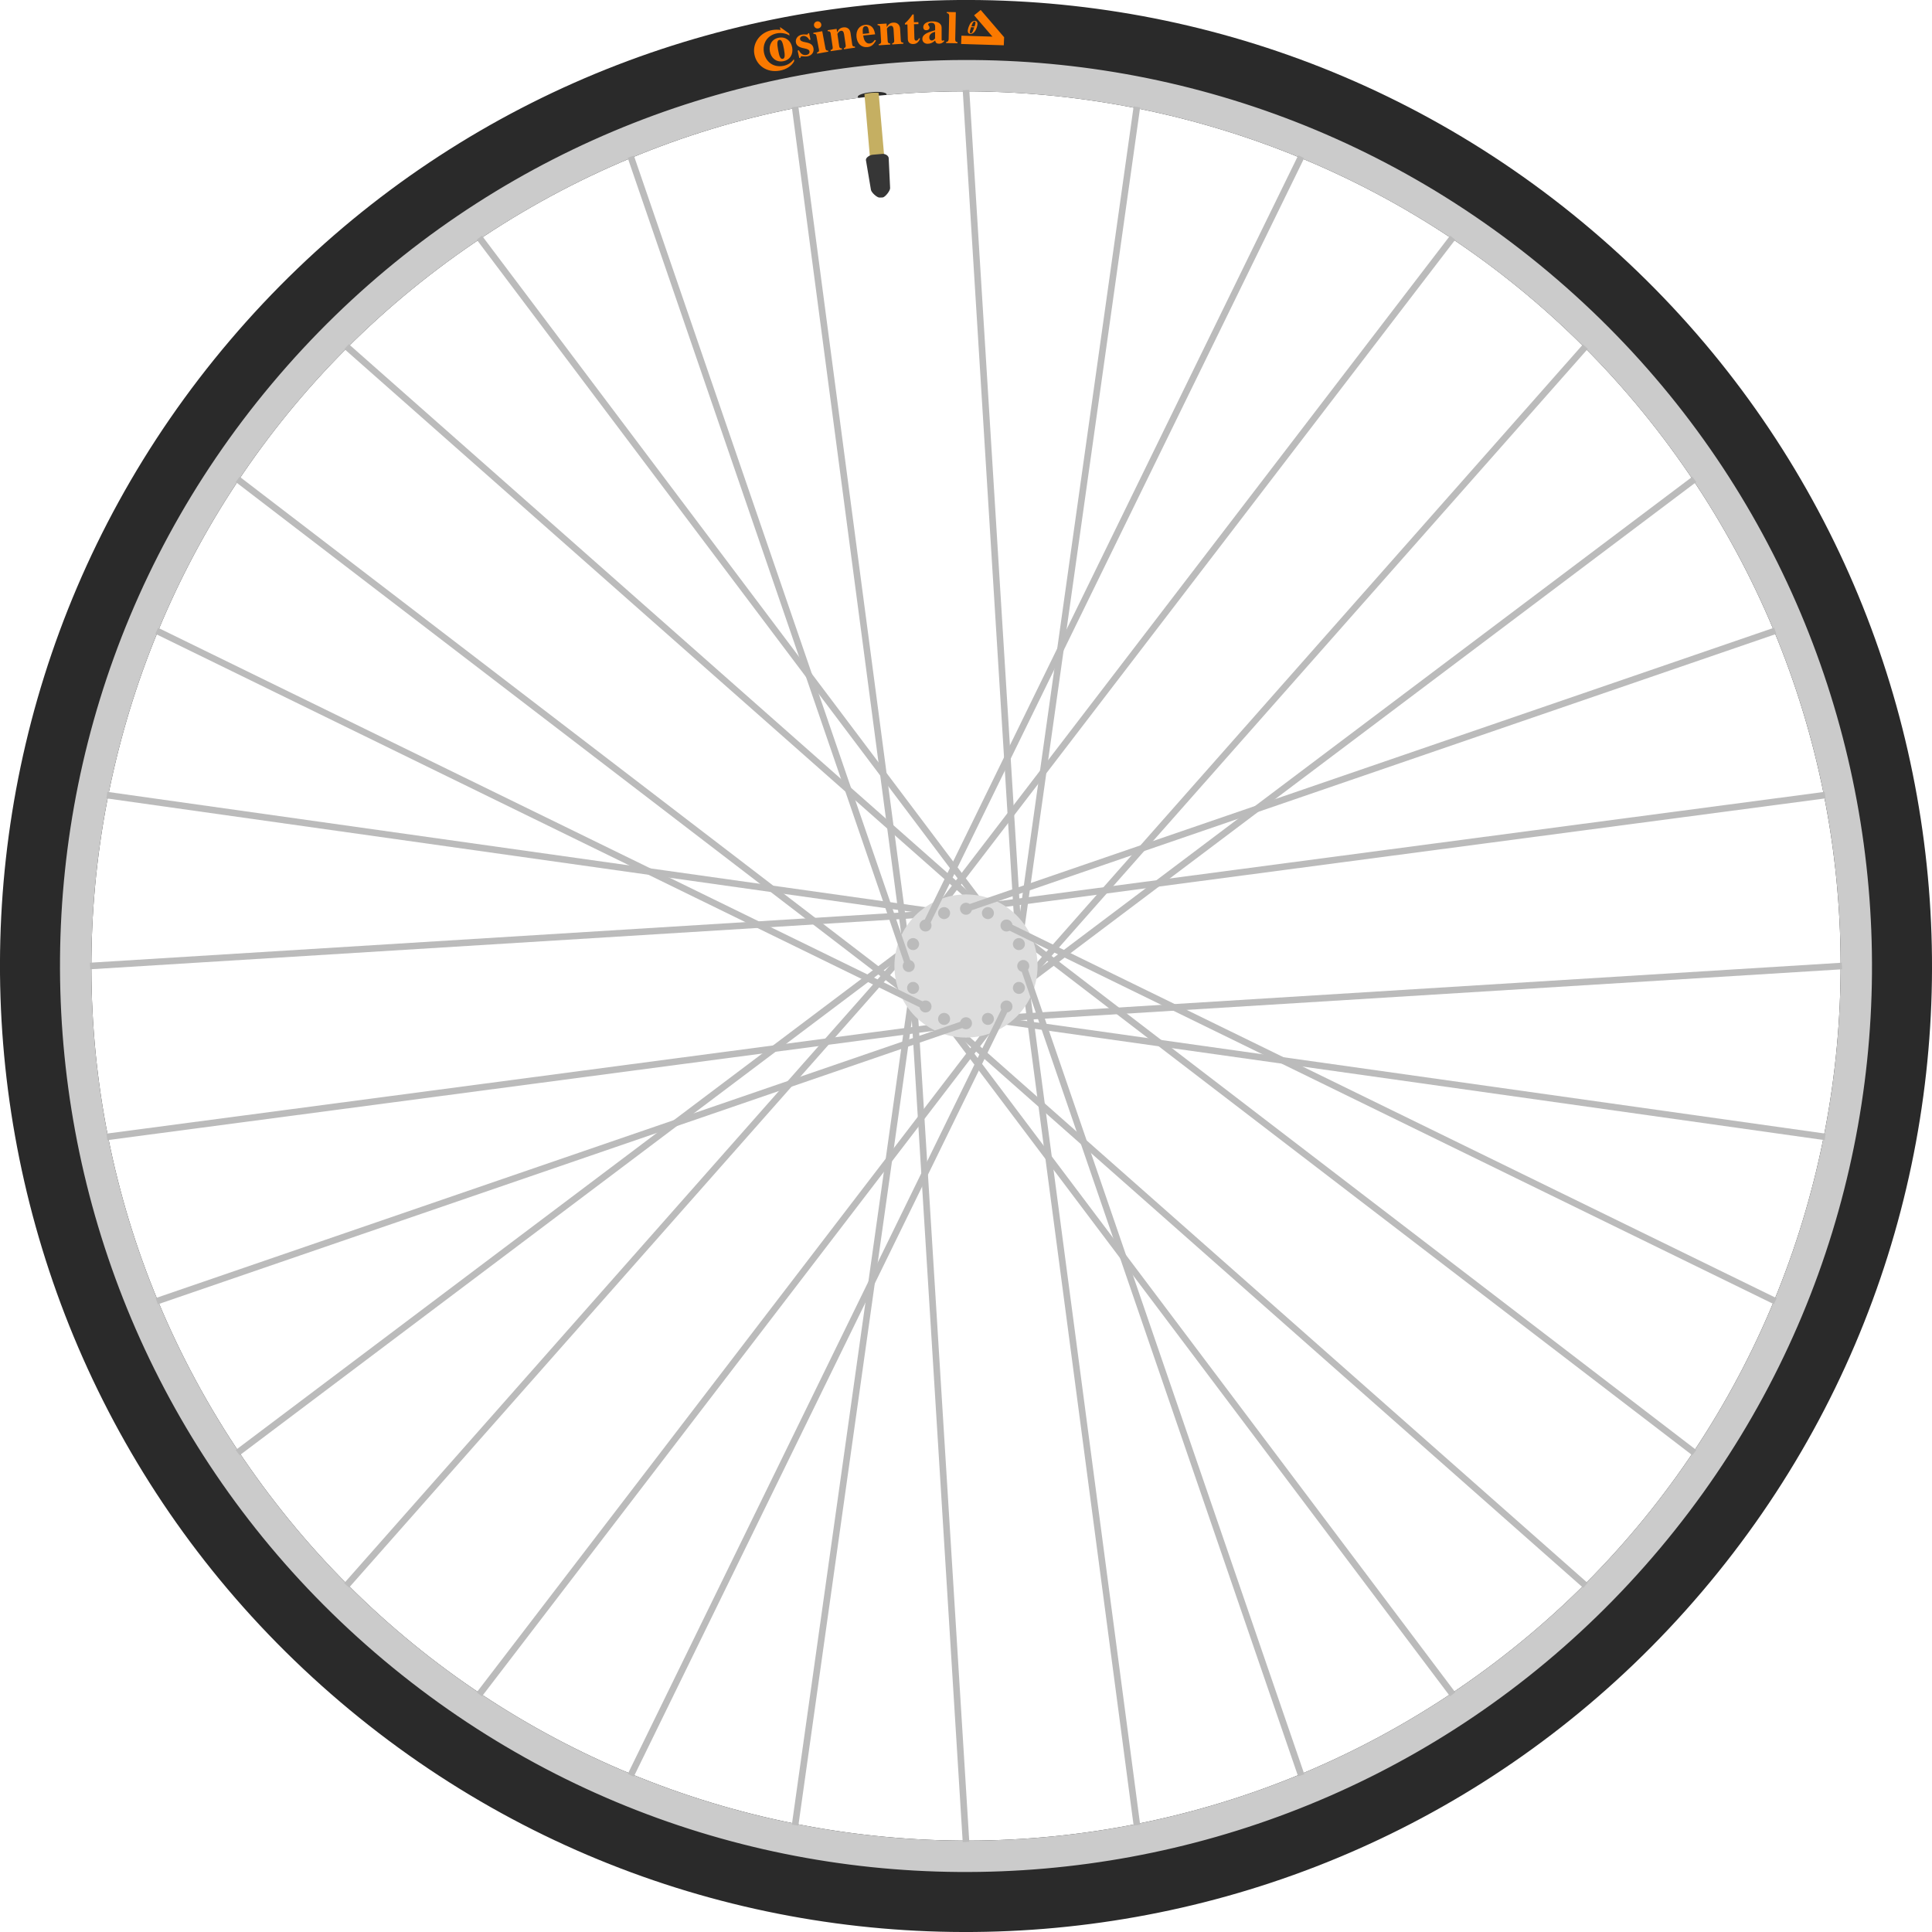
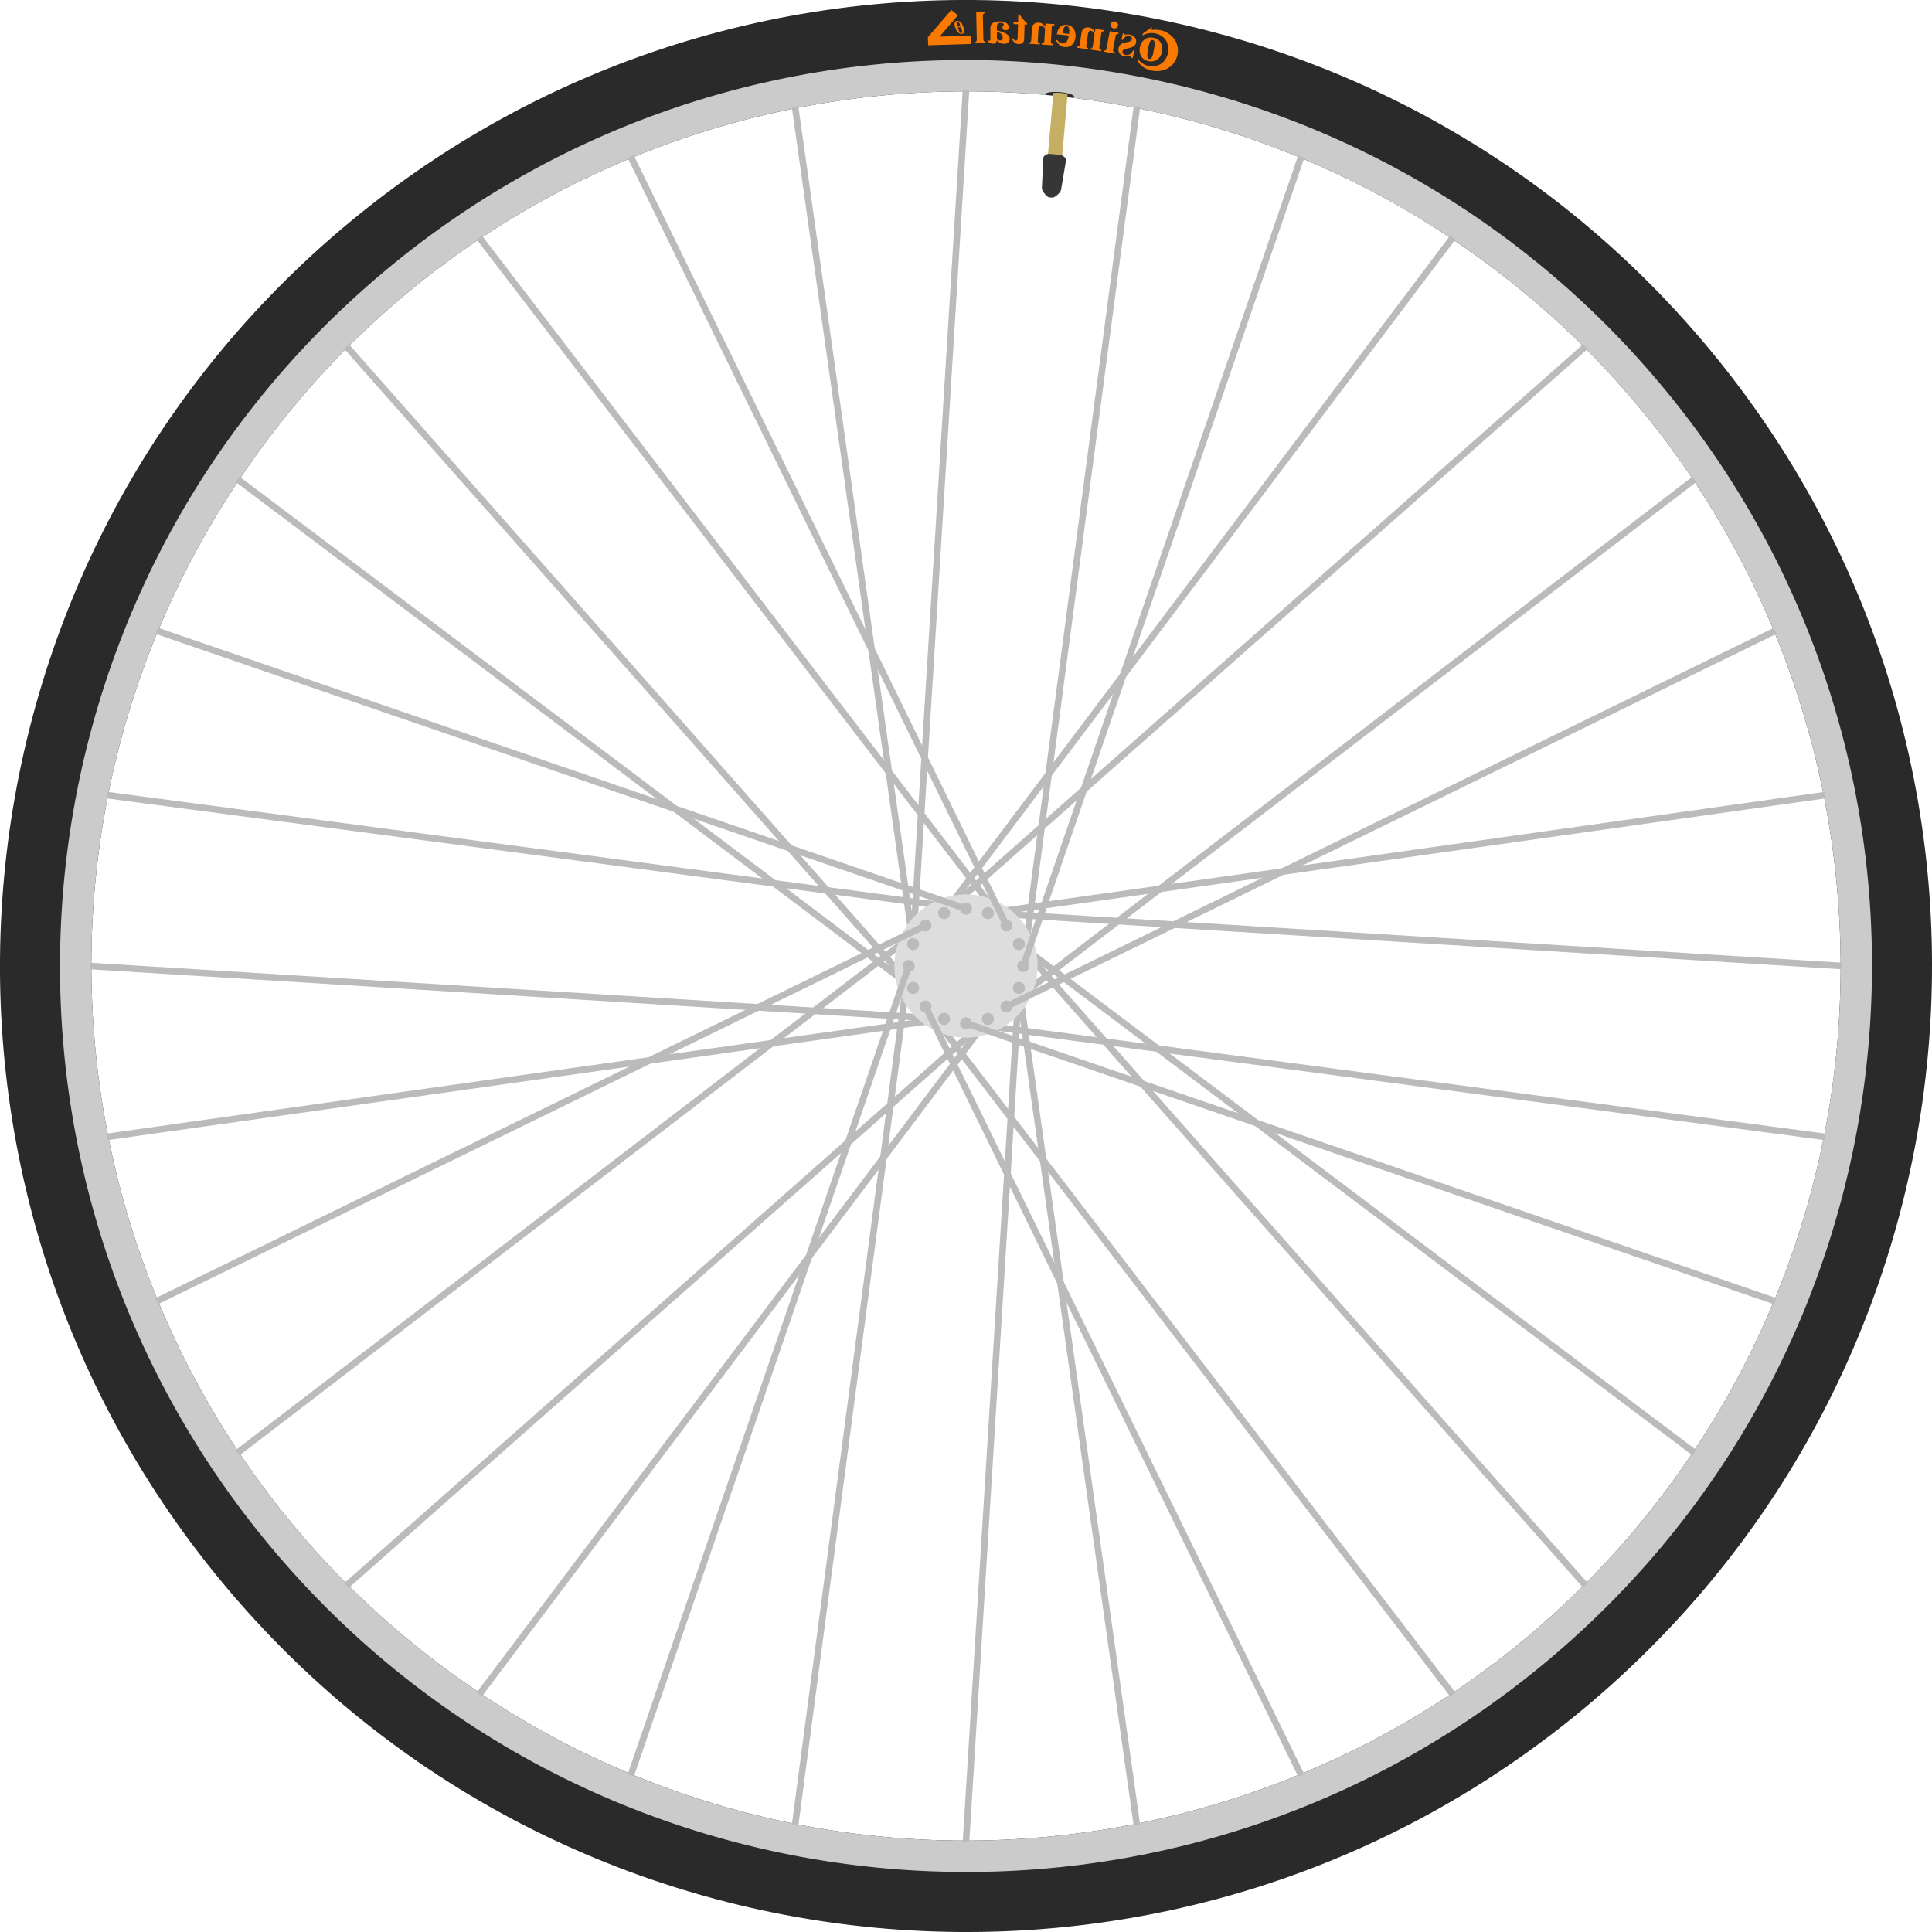
<svg xmlns="http://www.w3.org/2000/svg" viewBox="0 0 676 676">
-   <g transform="matrix(1, 0, 0, 1, -0.000022, -0.000007)">
+   <g transform="matrix(-1, 0, 0, 1, 676.0004, -0.000007)">
    <g transform="matrix(0.996195, -0.087156, 0.087156, 0.996195, -28.17245, 30.74483)">
      <g transform="matrix(1, 0, 0, 1, 0.000046, 0.000028)">
        <path d="M 97.471 575.465 C -33.678 442.625 -32.306 228.619 100.535 97.471 C 233.375 -33.678 447.381 -32.306 578.529 100.535 C 709.678 233.375 708.306 447.381 575.465 578.529 C 442.625 709.678 228.619 708.306 97.471 575.465 Z M 487.273 605.121 C 634.8 522.68 687.561 336.253 605.12 188.727 C 522.678 41.2 336.253 -11.561 188.726 70.88 C 41.2 153.322 -11.562 339.747 70.879 487.274 C 153.321 634.8 339.747 687.562 487.273 605.121 Z" style="fill: rgb(42, 42, 42);" />
        <path d="M 113.846 562.153 C -9.949 438.357 -9.949 237.643 113.846 113.847 C 237.644 -9.949 438.357 -9.949 562.153 113.847 C 685.949 237.643 685.949 438.356 562.153 562.153 C 438.357 685.949 237.644 685.949 113.846 562.153 Z M 487.273 605.121 C 634.8 522.68 687.562 336.253 605.12 188.727 C 548.922 88.161 444.403 31.631 336.825 31.947 C 336.879 31.876 336.908 31.803 336.908 31.729 C 336.908 31.065 334.641 30.528 331.846 30.528 C 329.05 30.528 326.784 31.065 326.784 31.729 C 326.784 31.87 326.887 32.006 327.075 32.131 C 280.025 33.773 232.651 46.334 188.726 70.88 C 41.2 153.322 -11.562 339.747 70.879 487.274 C 153.321 634.8 339.747 687.562 487.273 605.121 Z" style="fill: rgb(203, 203, 203);" />
      </g>
      <g transform="matrix(1, 0, 0, 1, 24.18037, -197.3641)">
        <g transform="matrix(1, 0, 0, 1, -3.7603, 1.880151)">
          <path d="M 349.18 204.195 C 348.673 204.195 348.137 204.495 347.753 204.999 C 347.522 205.306 347.262 205.904 347.086 206.551 C 346.805 207.616 346.825 208.21 347.158 208.579 C 347.314 208.751 347.578 208.849 347.874 208.849 C 348.17 208.849 348.484 208.743 348.726 208.571 C 349.296 208.153 349.67 207.526 349.938 206.531 C 350.214 205.495 350.207 204.9 349.903 204.503 C 349.757 204.31 349.492 204.195 349.18 204.195 Z M 348.053 206.166 C 348.25 205.449 348.411 205.019 348.574 204.752 C 348.677 204.581 348.89 204.434 349.045 204.434 C 349.274 204.434 349.408 204.622 349.4 204.941 C 349.393 205.208 349.331 205.568 349.172 206.166 L 348.053 206.166 Z M 349.094 206.461 C 348.87 207.268 348.726 207.735 348.636 207.956 C 348.445 208.411 348.24 208.611 347.973 208.611 C 347.751 208.611 347.629 208.452 347.627 208.141 C 347.618 207.875 347.689 207.534 347.966 206.461 L 349.094 206.461 Z" style="white-space: pre; fill: rgb(250, 121, 0);" transform="matrix(0.988443, 0.151595, -0.151595, 0.988443, 35.33558, -50.44618)" />
          <g transform="matrix(1, 0, 0, 1, 0.470038, 0)">
            <g transform="matrix(0.987688, 0.151479, -0.156434, 0.956405, 40.38409, -35.46237)">
              <path d="M 276.635 206.814 C 279.137 206.814 280.6 208.75 280.6 211.134 C 280.6 213.518 279.137 215.454 276.635 215.454 C 274.132 215.454 272.669 213.518 272.669 211.134 C 272.669 208.75 274.132 206.814 276.635 206.814 Z M 276.635 214.58 C 277.449 214.58 277.674 213.519 277.674 211.111 C 277.674 208.703 277.449 207.641 276.635 207.641 C 275.821 207.641 275.597 208.703 275.597 211.111 C 275.597 213.519 275.821 214.58 276.635 214.58 Z" id="path257224" style="fill-opacity: 1; fill-rule: nonzero; stroke: none; fill: rgb(250, 121, 0);" transform="matrix(0.970295, -0.241924, 0.241924, 0.970295, -42.86102, 73.19625)" />
              <path d="M 277.663 203.79 C 277.663 203.79 279.564 205.689 280.437 206.669 L 280.437 207.413 C 279.623 206.551 277.935 205.831 276.365 205.831 C 272.813 205.831 270.582 208.511 270.582 211.827 C 270.582 215.131 272.694 217.81 276.365 217.81 C 278.195 217.81 279.658 216.948 280.472 216.064 L 280.472 216.771 C 279.363 218.294 277.333 219.285 274.808 219.285 C 270.287 219.285 267.171 216.005 267.171 211.827 C 267.171 207.649 270.63 204.379 274.808 204.379 C 275.87 204.379 276.826 204.556 277.663 204.851 L 277.663 203.79 Z" id="path257224" style="fill-opacity: 1; fill-rule: nonzero; stroke: none; fill: rgb(250, 121, 0);" transform="matrix(0.970295, -0.241924, 0.241924, 0.970295, -43.04219, 72.52766)" />
            </g>
            <g transform="matrix(0.987688, -0.151479, 0.156434, 0.956405, 2.843377, 102.4871)">
              <path d="M 321.654 165.735 L 329.838 165.735 L 333.601 165.735 M 332.909 164.114 L 326.423 156.856" style="stroke-width: 3; stroke-linecap: square; stroke-linejoin: bevel; fill: rgb(250, 121, 0); stroke: rgb(250, 121, 0);" transform="matrix(0.961262, 0.275637, -0.275637, 0.961262, 57.1507, -84.05795)" />
            </g>
            <path d="M 276.018 207.895 L 275.618 204.74 L 275.132 204.802 C 275.053 205.135 274.938 205.26 274.65 205.297 C 274.511 205.314 274.306 205.29 273.935 205.226 C 273.223 205.095 272.726 205.067 272.19 205.135 C 270.236 205.384 268.956 206.897 269.191 208.742 C 269.375 210.19 270.414 211.076 272.715 211.732 C 274.305 212.185 274.971 212.665 275.058 213.349 C 275.167 214.213 274.573 214.852 273.601 214.976 C 272.083 215.169 270.938 214.326 270.229 212.471 L 269.633 212.546 L 270.091 216.148 L 270.646 216.077 C 270.803 215.563 270.924 215.407 271.123 215.381 C 271.251 215.365 271.417 215.395 271.626 215.459 C 272.325 215.642 273.446 215.742 274.071 215.662 C 276.046 215.411 277.253 213.887 277.005 211.933 C 276.807 210.375 275.845 209.55 273.577 208.911 C 271.98 208.478 271.314 207.999 271.221 207.264 C 271.127 206.53 271.656 205.929 272.499 205.822 C 273.084 205.748 273.69 205.913 274.213 206.3 C 274.736 206.687 275.034 207.052 275.463 207.966 L 276.018 207.895 ZM 283.671 213.789 C 282.909 213.801 282.608 213.488 282.53 212.661 L 281.742 204.349 L 277.55 204.746 L 277.599 205.254 C 278.571 205.342 278.771 205.544 278.876 206.439 L 279.487 212.88 C 279.554 213.797 279.412 213.992 278.455 214.283 L 278.506 214.821 L 283.722 214.326 L 283.671 213.789 Z M 279.723 199.477 C 278.787 199.566 278.102 200.395 278.191 201.33 C 278.281 202.286 279.068 202.955 280.024 202.864 C 280.999 202.772 281.668 201.985 281.578 201.029 C 281.487 200.074 280.659 199.389 279.723 199.477 ZM 296.153 213.003 C 295.342 213.009 295.035 212.706 295.006 211.836 L 294.693 206.315 C 294.587 204.438 293.382 203.314 291.575 203.417 C 290.227 203.493 289.301 204.126 288.547 205.491 L 288.454 203.844 L 284.27 204.08 L 284.299 204.59 C 285.277 204.694 285.458 204.885 285.541 205.821 L 285.906 212.281 C 285.929 213.221 285.772 213.44 284.812 213.645 L 284.842 214.184 L 290.124 213.885 L 290.093 213.346 C 289.299 213.301 288.991 212.988 288.945 212.179 L 288.614 206.319 C 288.609 206.229 288.756 206 288.964 205.788 C 289.405 205.262 289.929 204.962 290.428 204.934 C 291.187 204.891 291.601 205.478 291.669 206.687 L 291.971 212.008 C 291.997 212.838 291.718 213.214 291.012 213.294 L 291.042 213.833 L 296.184 213.542 L 296.153 213.003 ZM 305.584 210.69 C 304.718 211.752 304.054 212.161 303.114 212.174 C 302.264 212.186 301.609 211.815 301.148 211.041 C 300.708 210.347 300.548 209.609 300.437 208.111 L 305.967 208.034 C 305.811 206.206 305.457 205.181 304.755 204.34 C 304.024 203.521 303.008 203.085 301.778 203.102 C 299.068 203.139 297.238 205.335 297.283 208.535 C 297.327 211.744 299.146 213.819 301.876 213.781 C 303.646 213.757 304.716 213.052 306.118 210.972 L 305.584 210.69 Z M 300.316 207.312 C 300.339 204.662 300.707 203.787 301.807 203.771 C 302.437 203.763 302.842 204.097 303.031 204.784 C 303.127 205.213 303.205 205.792 303.241 206.932 L 303.246 207.272 L 300.316 207.312 ZM 318.591 213.144 C 317.782 213.084 317.5 212.756 317.542 211.887 L 317.681 206.359 C 317.728 204.479 316.618 203.261 314.809 203.216 C 313.459 203.182 312.485 203.738 311.622 205.036 L 311.664 203.387 L 307.475 203.282 L 307.462 203.792 C 308.428 203.976 308.593 204.18 308.599 205.121 L 308.437 211.589 C 308.383 212.528 308.208 212.733 307.235 212.859 L 307.221 213.399 L 312.509 213.531 L 312.523 212.992 C 311.735 212.882 311.454 212.545 311.474 211.735 L 311.621 205.867 C 311.624 205.777 311.789 205.561 312.014 205.366 C 312.496 204.878 313.043 204.622 313.543 204.635 C 314.303 204.654 314.667 205.273 314.637 206.483 L 314.503 211.811 C 314.462 212.64 314.153 212.992 313.443 213.015 L 313.429 213.554 L 318.577 213.684 L 318.591 213.144 ZM 326.369 204.014 L 324.312 203.898 L 324.523 200.184 L 323.964 200.152 C 322.539 201.954 321.615 202.883 320.117 204.04 L 320.084 204.619 L 321.223 204.684 L 320.819 211.793 C 320.739 213.2 321.627 214.152 323.124 214.237 C 324.602 214.321 325.529 213.702 326.509 211.955 L 325.984 211.685 C 325.486 212.508 325.14 212.779 324.671 212.752 C 324.062 212.718 323.834 212.324 323.883 211.456 L 324.258 204.856 L 326.314 204.973 L 326.369 204.014 ZM 337.262 213.617 L 337.014 213.817 C 336.939 213.881 336.897 213.898 336.788 213.888 C 336.469 213.862 336.334 213.67 336.364 213.311 L 336.842 207.601 C 336.997 205.748 335.438 204.473 332.757 204.249 C 330.286 204.042 328.538 205.02 328.402 206.644 C 328.326 207.561 328.789 208.142 329.686 208.217 C 330.572 208.291 331.224 207.824 331.287 207.066 C 331.313 206.757 331.226 206.479 330.967 206.096 C 330.806 205.862 330.748 205.717 330.759 205.587 C 330.796 205.139 331.424 204.83 332.211 204.896 C 333.487 205.002 333.996 205.637 333.884 206.972 L 333.75 208.577 C 331.063 209.145 329.962 209.474 329.108 209.965 C 328.095 210.552 327.585 211.252 327.507 212.189 C 327.394 213.534 328.319 214.595 329.744 214.714 C 331 214.819 332.043 214.465 333.34 213.47 C 333.466 214.604 333.92 215.063 334.996 215.153 C 335.953 215.233 336.648 214.96 337.551 214.113 L 337.262 213.617 Z M 333.391 212.501 C 332.735 213.148 332.286 213.361 331.758 213.317 C 331.08 213.26 330.692 212.616 330.765 211.749 C 330.87 210.493 331.853 209.652 333.656 209.332 L 333.391 212.501 ZM 343.562 215.175 C 342.864 215.121 342.533 214.643 342.626 213.768 L 343.998 200.85 L 339.861 200.411 L 339.806 200.928 C 340.528 201.045 340.843 201.481 340.786 202.309 L 339.603 213.447 C 339.485 214.269 339.038 214.694 338.351 214.621 L 338.294 215.158 L 343.505 215.712 L 343.562 215.175 Z" transform="matrix(0.757281, 0, 0, 0.733295, 82.14626, 53.41239)" style="fill: rgb(250, 121, 0); line-height: 38.031px; white-space: pre;" />
          </g>
        </g>
      </g>
    </g>
    <g transform="matrix(1.001634, 0, 0, 1.001634, -0.552273, -0.552287)">
      <g id="SvgjsG1009">
        <line id="SvgjsLine1012" x1="644" y1="338" x2="345.654" y2="356.478" stroke="#bbbbbb" stroke-width="2.3" />
        <line id="SvgjsLine1013" x1="397.698" y1="638.12" x2="358" y2="338" stroke="#bbbbbb" stroke-width="2.3" />
        <line id="SvgjsLine1014" x1="638.12" y1="397.698" x2="345.654" y2="356.478" stroke="#bbbbbb" stroke-width="2.3" />
        <line id="SvgjsLine1016" x1="554.375" y1="554.375" x2="330.346" y2="356.478" stroke="#bbbbbb" stroke-width="2.3" />
        <line id="SvgjsLine1017" x1="167.996" y1="592.43" x2="352.142" y2="352.142" stroke="#bbbbbb" stroke-width="2.3" />
        <line id="SvgjsLine1018" x1="508.004" y1="592.43" x2="330.346" y2="356.478" stroke="#bbbbbb" stroke-width="2.3" />
        <line id="SvgjsLine1020" x1="338" y1="644" x2="319.522" y2="345.654" stroke="#bbbbbb" stroke-width="2.3" />
        <line id="SvgjsLine1021" x1="37.88" y1="397.698" x2="338" y2="358" stroke="#bbbbbb" stroke-width="2.3" />
        <line id="SvgjsLine1022" x1="278.302" y1="638.12" x2="319.522" y2="345.654" stroke="#bbbbbb" stroke-width="2.3" />
        <line id="SvgjsLine1024" x1="121.625" y1="554.375" x2="319.522" y2="330.346" stroke="#bbbbbb" stroke-width="2.3" />
        <line id="SvgjsLine1025" x1="83.57" y1="167.996" x2="323.858" y2="352.142" stroke="#bbbbbb" stroke-width="2.3" />
        <line id="SvgjsLine1026" x1="83.57" y1="508.004" x2="319.522" y2="330.346" stroke="#bbbbbb" stroke-width="2.3" />
        <line id="SvgjsLine1028" x1="32" y1="338" x2="330.346" y2="319.522" stroke="#bbbbbb" stroke-width="2.3" />
        <line id="SvgjsLine1029" x1="278.302" y1="37.88" x2="318" y2="338" stroke="#bbbbbb" stroke-width="2.3" />
        <line id="SvgjsLine1030" x1="37.88" y1="278.302" x2="330.346" y2="319.522" stroke="#bbbbbb" stroke-width="2.3" />
        <line id="SvgjsLine1032" x1="121.625" y1="121.625" x2="345.654" y2="319.522" stroke="#bbbbbb" stroke-width="2.3" />
        <line id="SvgjsLine1033" x1="508.004" y1="83.57" x2="323.858" y2="323.858" stroke="#bbbbbb" stroke-width="2.3" />
        <line id="SvgjsLine1034" x1="167.996" y1="83.57" x2="345.654" y2="319.522" stroke="#bbbbbb" stroke-width="2.3" />
        <line id="SvgjsLine1036" x1="338" y1="32" x2="356.478" y2="330.346" stroke="#bbbbbb" stroke-width="2.3" />
        <line id="SvgjsLine1037" x1="638.12" y1="278.302" x2="338" y2="318" stroke="#bbbbbb" stroke-width="2.3" />
        <line id="SvgjsLine1038" x1="397.698" y1="37.88" x2="356.478" y2="330.346" stroke="#bbbbbb" stroke-width="2.3" />
        <line id="SvgjsLine1040" x1="554.375" y1="121.625" x2="356.478" y2="345.654" stroke="#bbbbbb" stroke-width="2.3" />
        <line id="SvgjsLine1041" x1="592.43" y1="508.004" x2="352.142" y2="323.858" stroke="#bbbbbb" stroke-width="2.3" />
        <line id="SvgjsLine1042" x1="592.43" y1="167.996" x2="356.478" y2="345.654" stroke="#bbbbbb" stroke-width="2.3" />
      </g>
      <g id="SvgjsG1010">
        <circle id="SvgjsCircle1044" r="25" cx="338" cy="338" fill="#dddddd" />
        <circle id="SvgjsCircle1045" r="2.1" cx="358" cy="338" fill="#bbbbbb" />
        <circle id="SvgjsCircle1046" r="2.1" cx="356.478" cy="345.654" fill="#bbbbbb" />
        <circle id="SvgjsCircle1047" r="2.1" cx="352.142" cy="352.142" fill="#bbbbbb" />
        <circle id="SvgjsCircle1048" r="2.1" cx="345.654" cy="356.478" fill="#bbbbbb" />
        <circle id="SvgjsCircle1049" r="2.1" cx="338" cy="358" fill="#bbbbbb" />
        <circle id="SvgjsCircle1050" r="2.1" cx="330.346" cy="356.478" fill="#bbbbbb" />
        <circle id="SvgjsCircle1051" r="2.1" cx="323.858" cy="352.142" fill="#bbbbbb" />
        <circle id="SvgjsCircle1052" r="2.1" cx="319.522" cy="345.654" fill="#bbbbbb" />
        <circle id="SvgjsCircle1053" r="2.1" cx="318" cy="338" fill="#bbbbbb" />
        <circle id="SvgjsCircle1054" r="2.1" cx="319.522" cy="330.346" fill="#bbbbbb" />
        <circle id="SvgjsCircle1055" r="2.1" cx="323.858" cy="323.858" fill="#bbbbbb" />
        <circle id="SvgjsCircle1056" r="2.1" cx="330.346" cy="319.522" fill="#bbbbbb" />
        <circle id="SvgjsCircle1057" r="2.1" cx="338" cy="318" fill="#bbbbbb" />
        <circle id="SvgjsCircle1058" r="2.1" cx="345.654" cy="319.522" fill="#bbbbbb" />
        <circle id="SvgjsCircle1059" r="2.1" cx="352.142" cy="323.858" fill="#bbbbbb" />
        <circle id="SvgjsCircle1060" r="2.1" cx="356.478" cy="330.346" fill="#bbbbbb" />
      </g>
      <g id="SvgjsG1011">
        <line id="SvgjsLine1015" x1="455.101" y1="620.707" x2="358" y2="338" stroke="#bbbbbb" stroke-width="2.3" />
        <line id="SvgjsLine1019" x1="220.899" y1="620.707" x2="352.142" y2="352.142" stroke="#bbbbbb" stroke-width="2.3" />
        <line id="SvgjsLine1023" x1="55.293" y1="455.101" x2="338" y2="358" stroke="#bbbbbb" stroke-width="2.3" />
        <line id="SvgjsLine1027" x1="55.293" y1="220.899" x2="323.858" y2="352.142" stroke="#bbbbbb" stroke-width="2.3" />
        <line id="SvgjsLine1031" x1="220.899" y1="55.293" x2="318" y2="338" stroke="#bbbbbb" stroke-width="2.3" />
        <line id="SvgjsLine1035" x1="455.101" y1="55.293" x2="323.858" y2="323.858" stroke="#bbbbbb" stroke-width="2.3" />
        <line id="SvgjsLine1039" x1="620.707" y1="220.899" x2="338" y2="318" stroke="#bbbbbb" stroke-width="2.3" />
        <line id="SvgjsLine1043" x1="620.707" y1="455.101" x2="352.142" y2="323.858" stroke="#bbbbbb" stroke-width="2.3" />
      </g>
    </g>
    <g transform="matrix(0.996195, -0.087155, 0.087155, 0.996195, -5.89984, 16.29968)">
      <path d="M 308.228 45.067 C 307.279 45.066 306.41 44.986 305.733 44.852 L 305.734 43.434 C 306.409 43.3 307.279 43.219 308.228 43.22 C 309.181 43.22 310.056 43.301 310.733 43.436 L 310.732 44.85 C 310.056 44.986 309.182 45.067 308.228 45.067 Z M 305.734 44.031 L 310.732 44.031 L 310.732 65.899 L 305.734 65.899 L 305.734 44.031 Z" style="fill: rgb(197, 175, 98); stroke-linecap: round;" transform="matrix(1, 0, 0, 1, 0.000008, -0.000044)" />
      <path d="M 306.727 64.827 L 310.185 64.827 C 311.091 64.827 312.246 65.562 312.246 66.468 L 311.826 76.959 C 311.826 77.865 309.832 80.021 308.925 80.021 L 307.881 79.965 C 306.975 79.965 305.086 77.865 305.086 76.959 L 304.246 66.468 C 304.246 65.562 305.821 64.827 306.727 64.827 Z" style="fill: rgb(54, 54, 54);" />
    </g>
  </g>
</svg>
